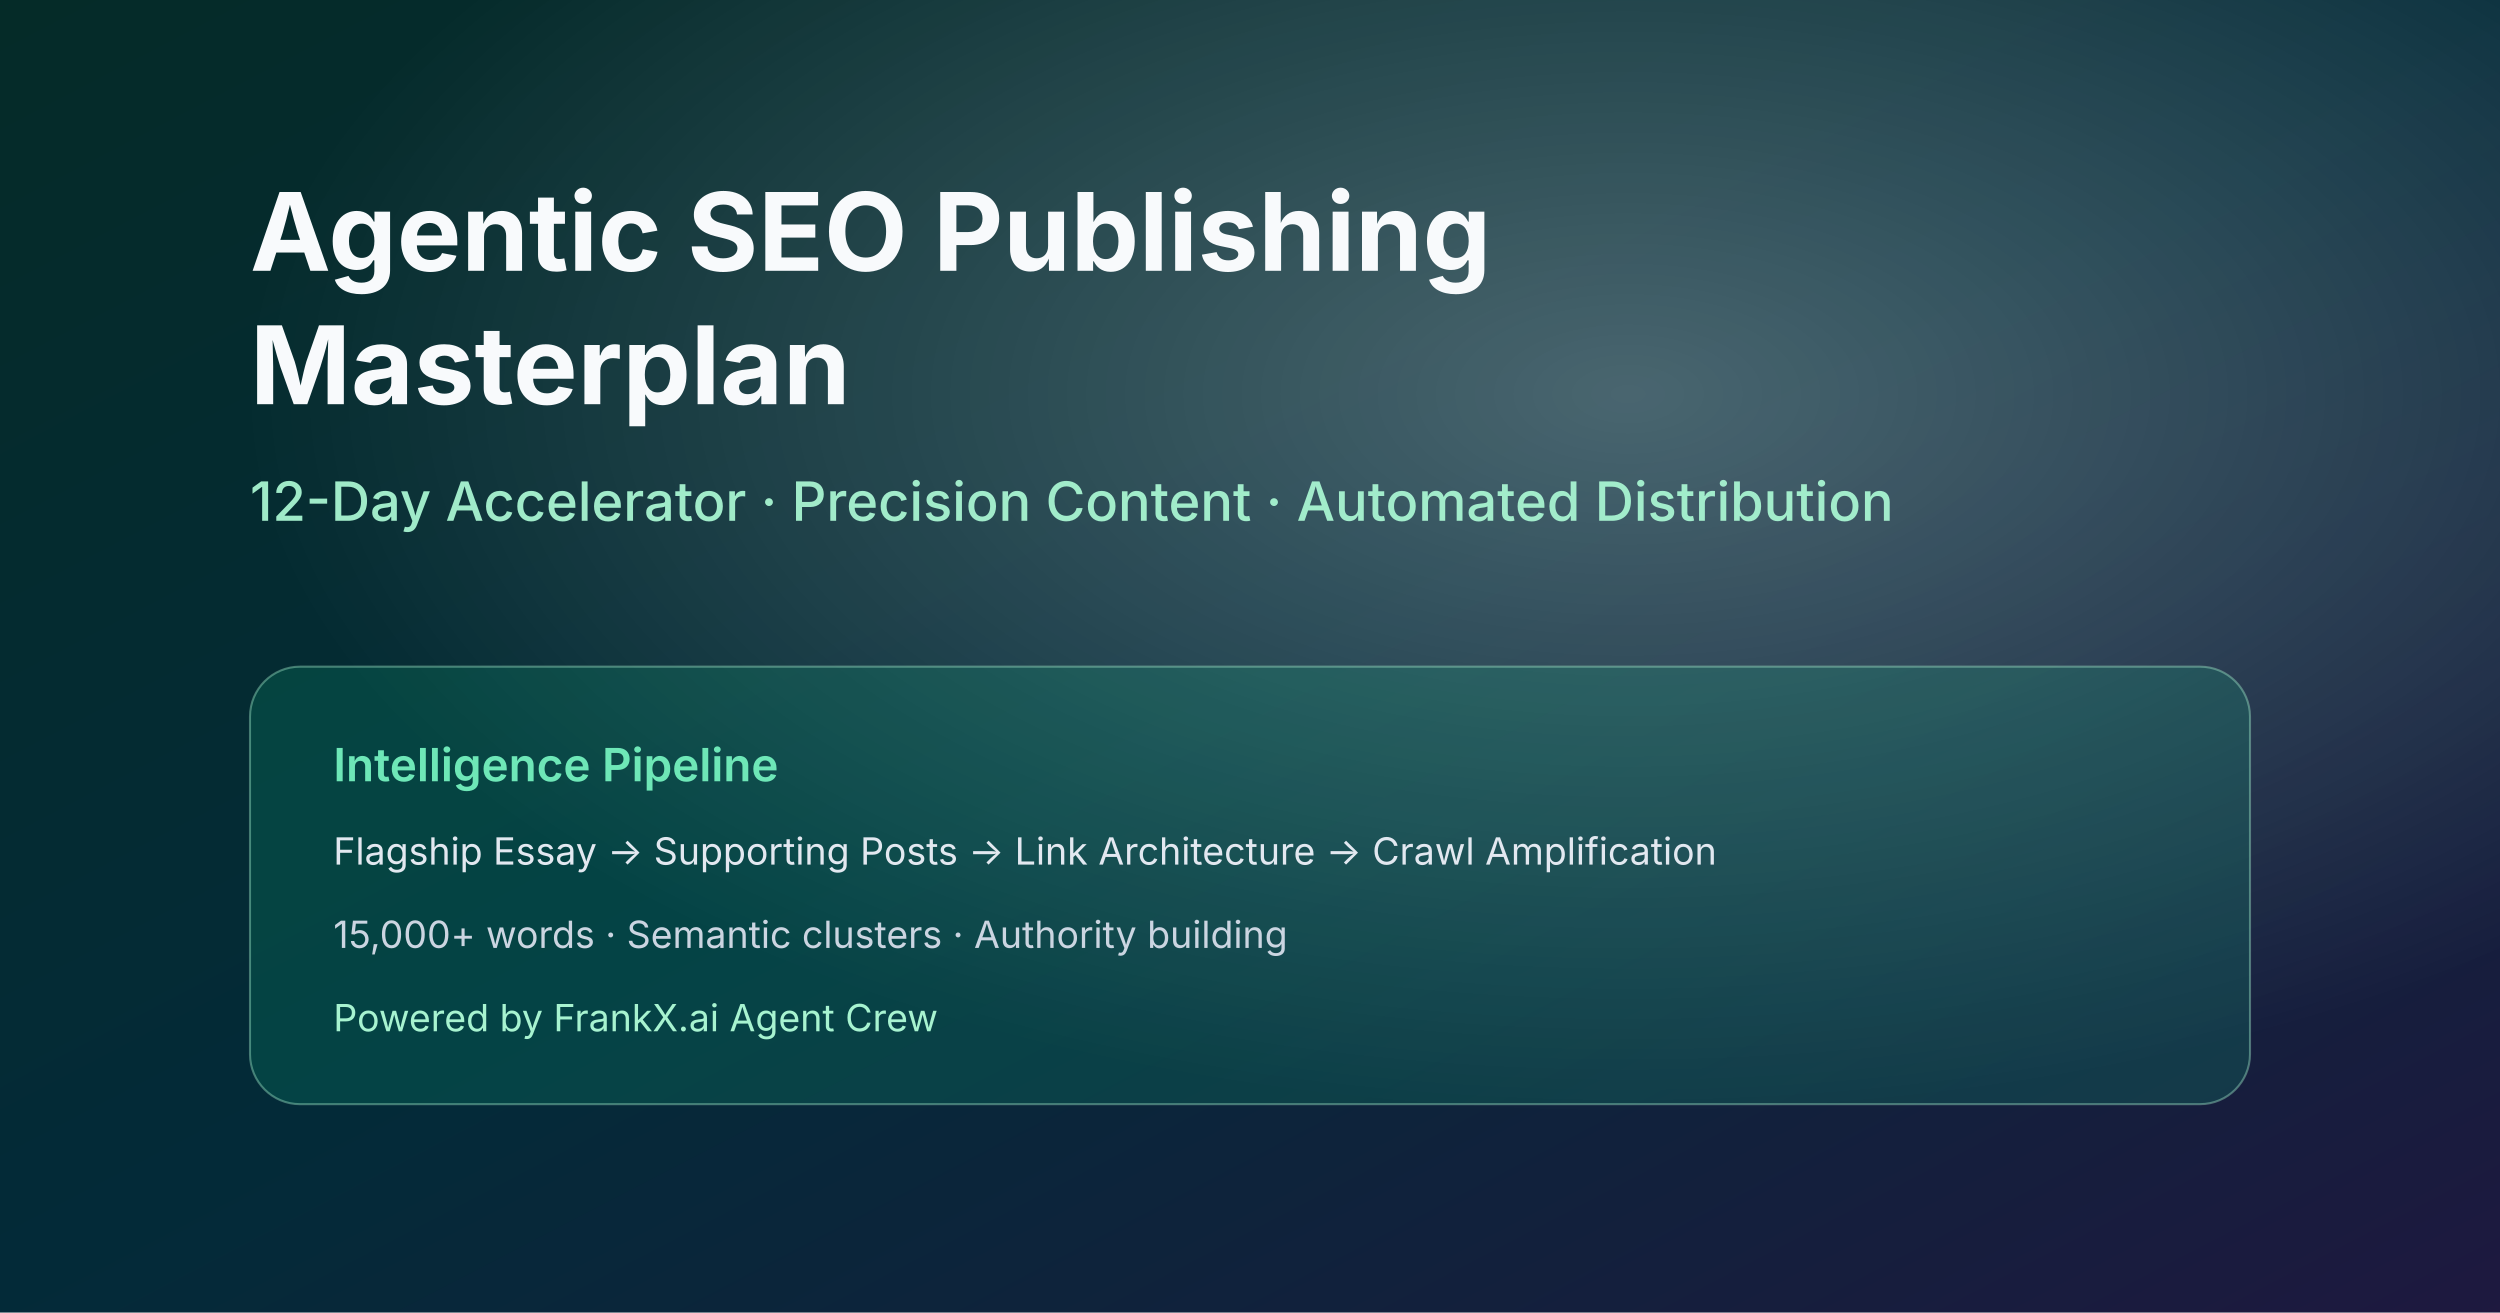
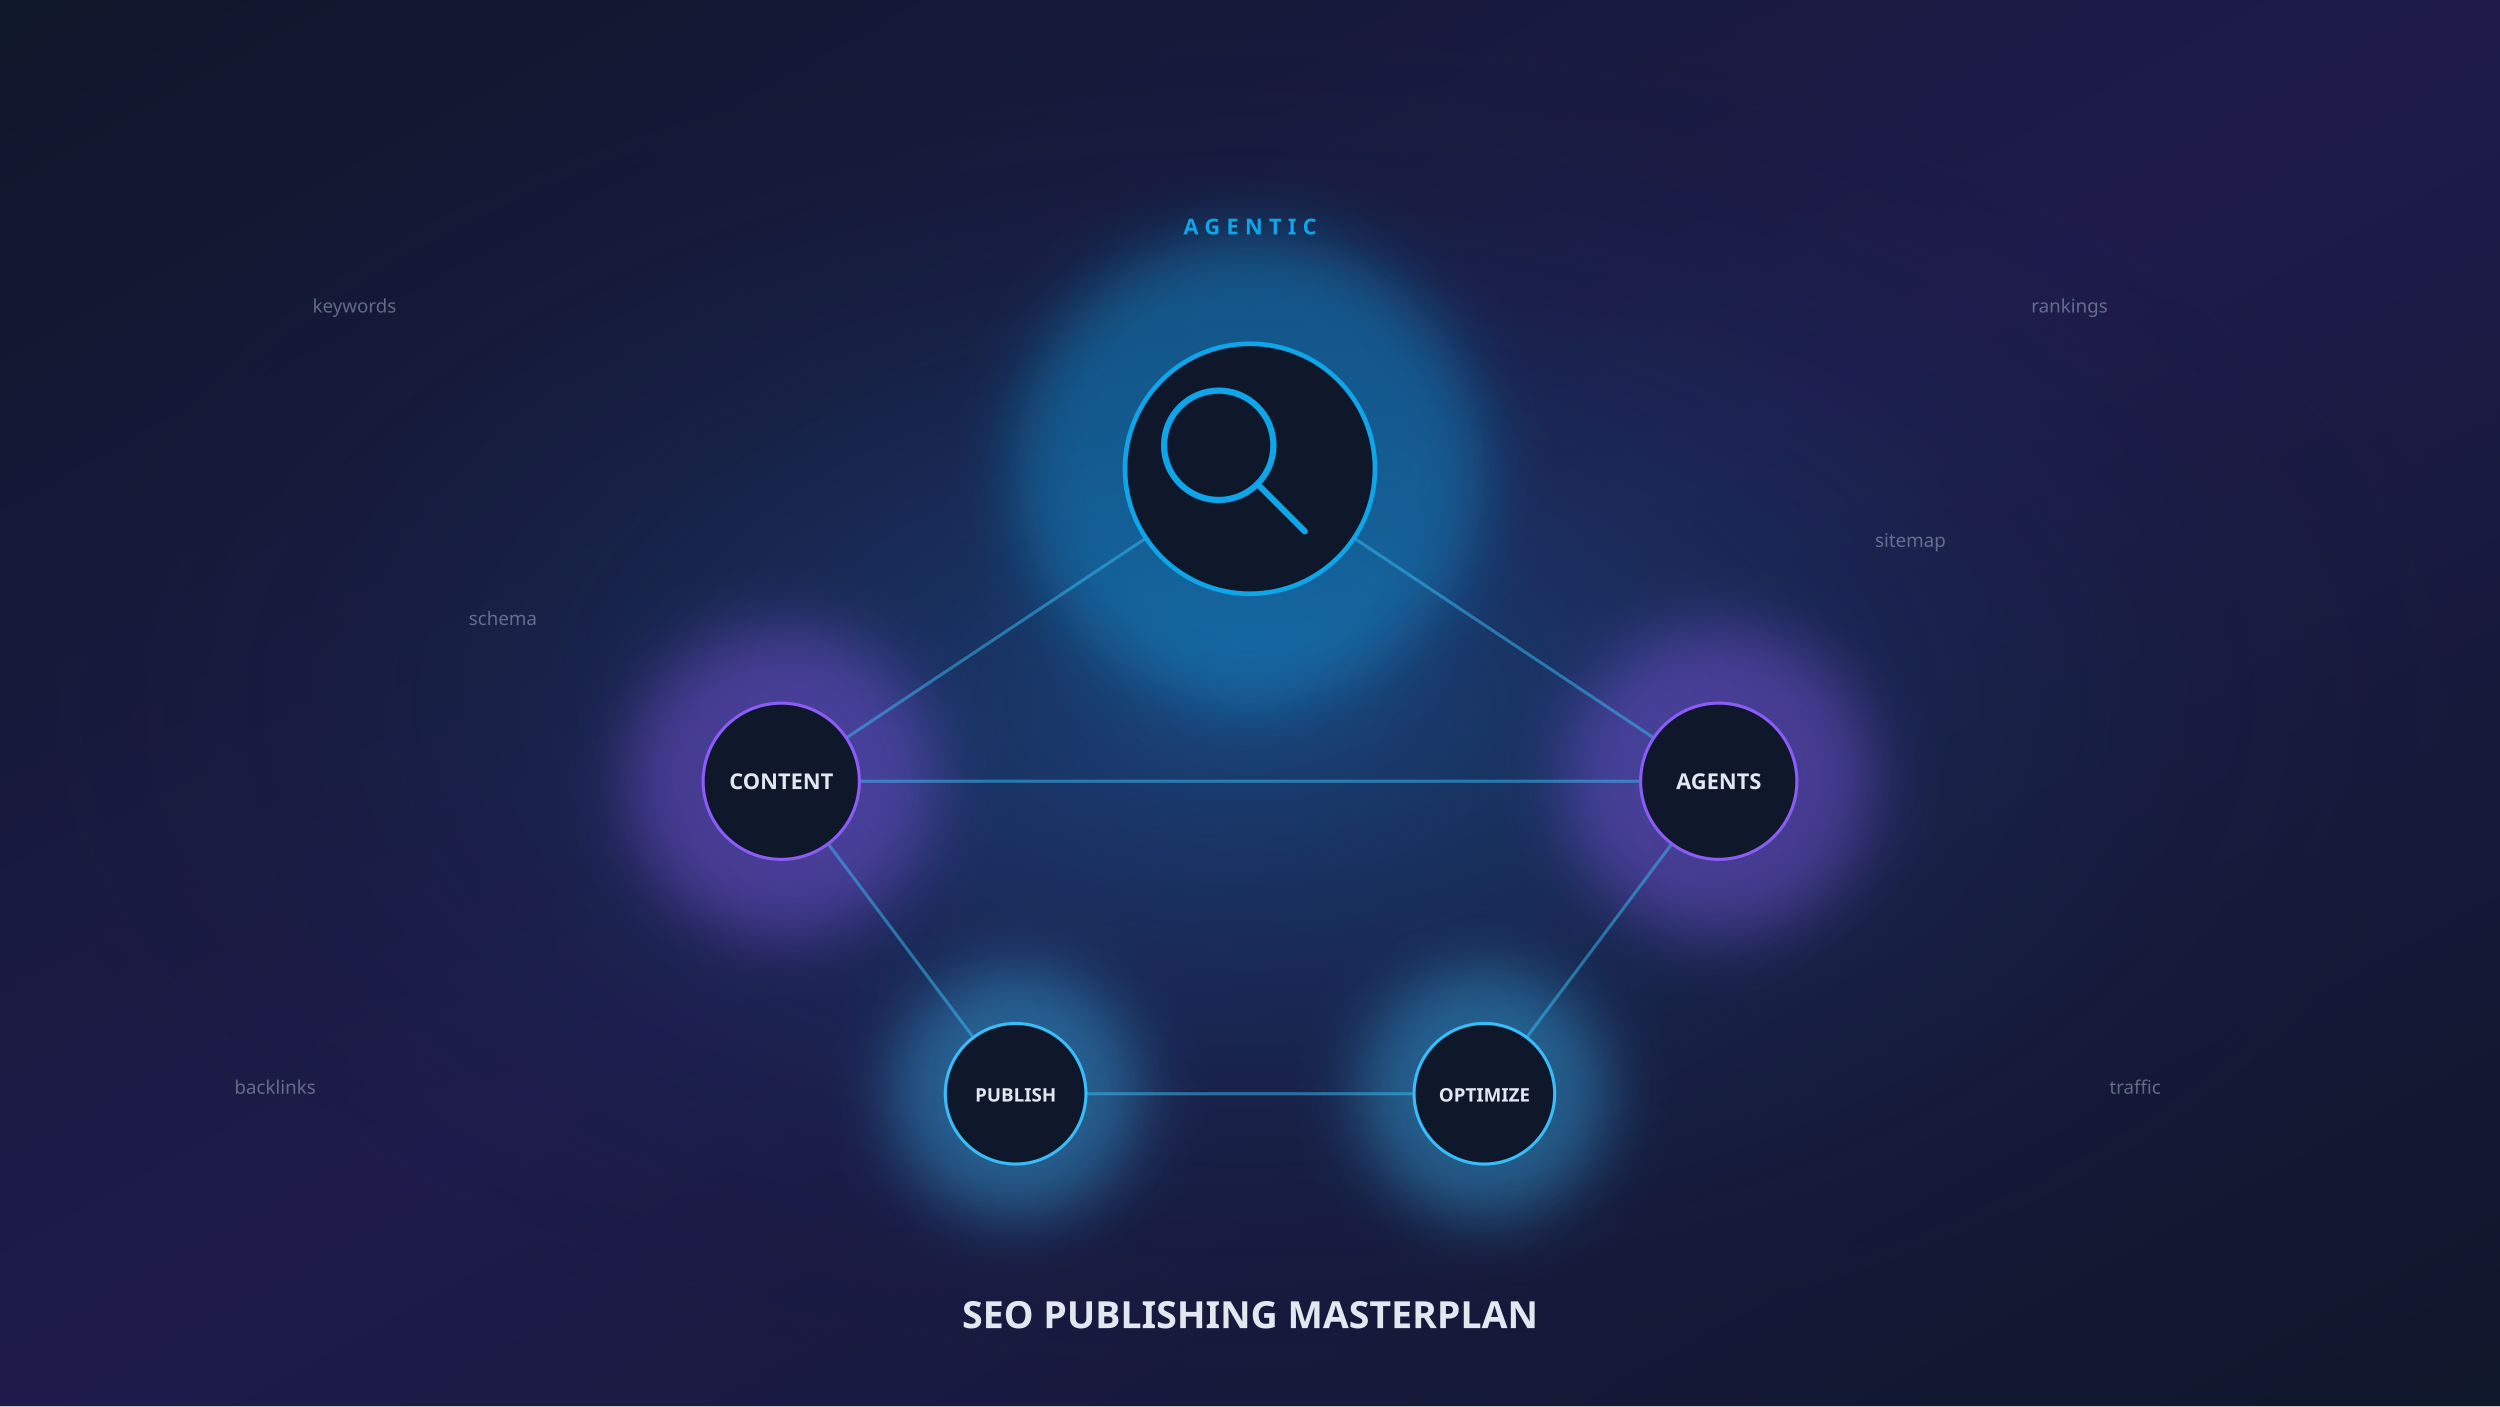
- <svg xmlns="http://www.w3.org/2000/svg" width="1200" height="630" viewBox="0 0 1200 630">
+ <svg xmlns="http://www.w3.org/2000/svg" width="1600" height="900" viewBox="0 0 1600 900" role="img" aria-label="Agentic SEO Publishing Masterplan">
  <defs>
-     <linearGradient id="seoGradient" x1="0%" y1="0%" x2="100%" y2="100%">
-       <stop offset="0%" stop-color="#10B981" />
-       <stop offset="50%" stop-color="#06B6D4" />
-       <stop offset="100%" stop-color="#8B5CF6" />
+     <linearGradient id="bg" x1="0" y1="0" x2="1" y2="1">
+       <stop offset="0" stop-color="#0f172a" />
+       <stop offset="0.5" stop-color="#1e1b4b" />
+       <stop offset="1" stop-color="#0f172a" />
    </linearGradient>
-     <radialGradient id="seoGlow" cx="65%" cy="30%" r="55%">
-       <stop offset="0%" stop-color="#FFFFFF" stop-opacity="0.28" />
-       <stop offset="100%" stop-color="#FFFFFF" stop-opacity="0" />
+     <radialGradient id="glow" cx="50%" cy="50%" r="50%">
+       <stop offset="0" stop-color="#0ea5e9" stop-opacity="0.3" />
+       <stop offset="1" stop-color="#0f172a" stop-opacity="0" />
    </radialGradient>
+     <filter id="blur" x="-50%" y="-50%" width="200%" height="200%">
+       <feGaussianBlur stdDeviation="20" />
+     </filter>
  </defs>
-   <rect width="1200" height="630" fill="#030712" />
-   <rect width="1200" height="630" fill="url(#seoGradient)" opacity="0.2" />
-   <rect width="1200" height="630" fill="url(#seoGlow)" />
-   <g transform="translate(120 130)">
-     <text x="0" y="0" font-family="'Inter', 'Segoe UI', sans-serif" font-size="52" font-weight="700" fill="#F8FAFC">
-       Agentic SEO Publishing
-     </text>
-     <text x="0" y="64" font-family="'Inter', 'Segoe UI', sans-serif" font-size="52" font-weight="700" fill="#F8FAFC">
-       Masterplan
-     </text>
-     <text x="0" y="120" font-family="'Inter', 'Segoe UI', sans-serif" font-size="26" font-weight="500" fill="#A7F3D0" opacity="0.95">
-       12-Day Accelerator · Precision Content · Automated Distribution
-     </text>
+   <rect width="1600" height="900" fill="url(#bg)" />
+   <rect width="1600" height="900" fill="url(#glow)" />
+   <g filter="url(#blur)" opacity="0.4">
+     <circle cx="800" cy="300" r="150" fill="#0ea5e9" />
+     <circle cx="500" cy="500" r="100" fill="#8b5cf6" />
+     <circle cx="1100" cy="500" r="100" fill="#8b5cf6" />
+     <circle cx="650" cy="700" r="80" fill="#38bdf8" />
+     <circle cx="950" cy="700" r="80" fill="#38bdf8" />
  </g>
-   <g transform="translate(120 320)" font-family="'Inter', 'Segoe UI', sans-serif">
-     <rect x="0" y="0" width="960" height="210" rx="24" fill="rgba(16,185,129,0.18)" stroke="rgba(167,243,208,0.4)" />
-     <text x="40" y="55" font-size="22" font-weight="600" fill="#6EE7B7">Intelligence Pipeline</text>
-     <text x="40" y="95" font-size="18" fill="#E2E8F0">Flagship Essay → Supporting Posts → Link Architecture → Crawl Amplification</text>
-     <text x="40" y="135" font-size="18" fill="#CBD5E1">15,000+ words · Semantic clusters · Authority building</text>
-     <text x="40" y="175" font-size="18" fill="#A7F3D0">Powered by FrankX.ai Agent Crew</text>
+   <g stroke="#38bdf8" stroke-width="2" opacity="0.5">
+     <line x1="800" y1="300" x2="500" y2="500" />
+     <line x1="800" y1="300" x2="1100" y2="500" />
+     <line x1="500" y1="500" x2="650" y2="700" />
+     <line x1="1100" y1="500" x2="950" y2="700" />
+     <line x1="500" y1="500" x2="1100" y2="500" />
+     <line x1="650" y1="700" x2="950" y2="700" />
  </g>
+   <circle cx="800" cy="300" r="80" fill="#0f172a" stroke="#0ea5e9" stroke-width="3" />
+   <circle cx="780" cy="285" r="35" fill="none" stroke="#0ea5e9" stroke-width="4" />
+   <line x1="805" y1="310" x2="835" y2="340" stroke="#0ea5e9" stroke-width="4" stroke-linecap="round" />
+   <g>
+     <circle cx="500" cy="500" r="50" fill="#0f172a" stroke="#8b5cf6" stroke-width="2" />
+     <text x="500" y="505" fill="#e2e8f0" font-size="14" font-family="system-ui" font-weight="bold" text-anchor="middle">CONTENT</text>
+     <circle cx="1100" cy="500" r="50" fill="#0f172a" stroke="#8b5cf6" stroke-width="2" />
+     <text x="1100" y="505" fill="#e2e8f0" font-size="14" font-family="system-ui" font-weight="bold" text-anchor="middle">AGENTS</text>
+     <circle cx="650" cy="700" r="45" fill="#0f172a" stroke="#38bdf8" stroke-width="2" />
+     <text x="650" y="705" fill="#e2e8f0" font-size="12" font-family="system-ui" font-weight="bold" text-anchor="middle">PUBLISH</text>
+     <circle cx="950" cy="700" r="45" fill="#0f172a" stroke="#38bdf8" stroke-width="2" />
+     <text x="950" y="705" fill="#e2e8f0" font-size="12" font-family="system-ui" font-weight="bold" text-anchor="middle">OPTIMIZE</text>
+   </g>
+   <g fill="#94a3b8" font-size="12" font-family="system-ui" opacity="0.6">
+     <text x="200" y="200">keywords</text>
+     <text x="1300" y="200">rankings</text>
+     <text x="150" y="700">backlinks</text>
+     <text x="1350" y="700">traffic</text>
+     <text x="300" y="400">schema</text>
+     <text x="1200" y="350">sitemap</text>
+   </g>
+   <text x="800" y="150" fill="#0ea5e9" font-size="14" font-family="system-ui" font-weight="bold" text-anchor="middle" letter-spacing="4">AGENTIC</text>
+   <text x="800" y="850" fill="#e2e8f0" font-size="24" font-family="system-ui" font-weight="bold" text-anchor="middle">SEO PUBLISHING MASTERPLAN</text>
</svg>
